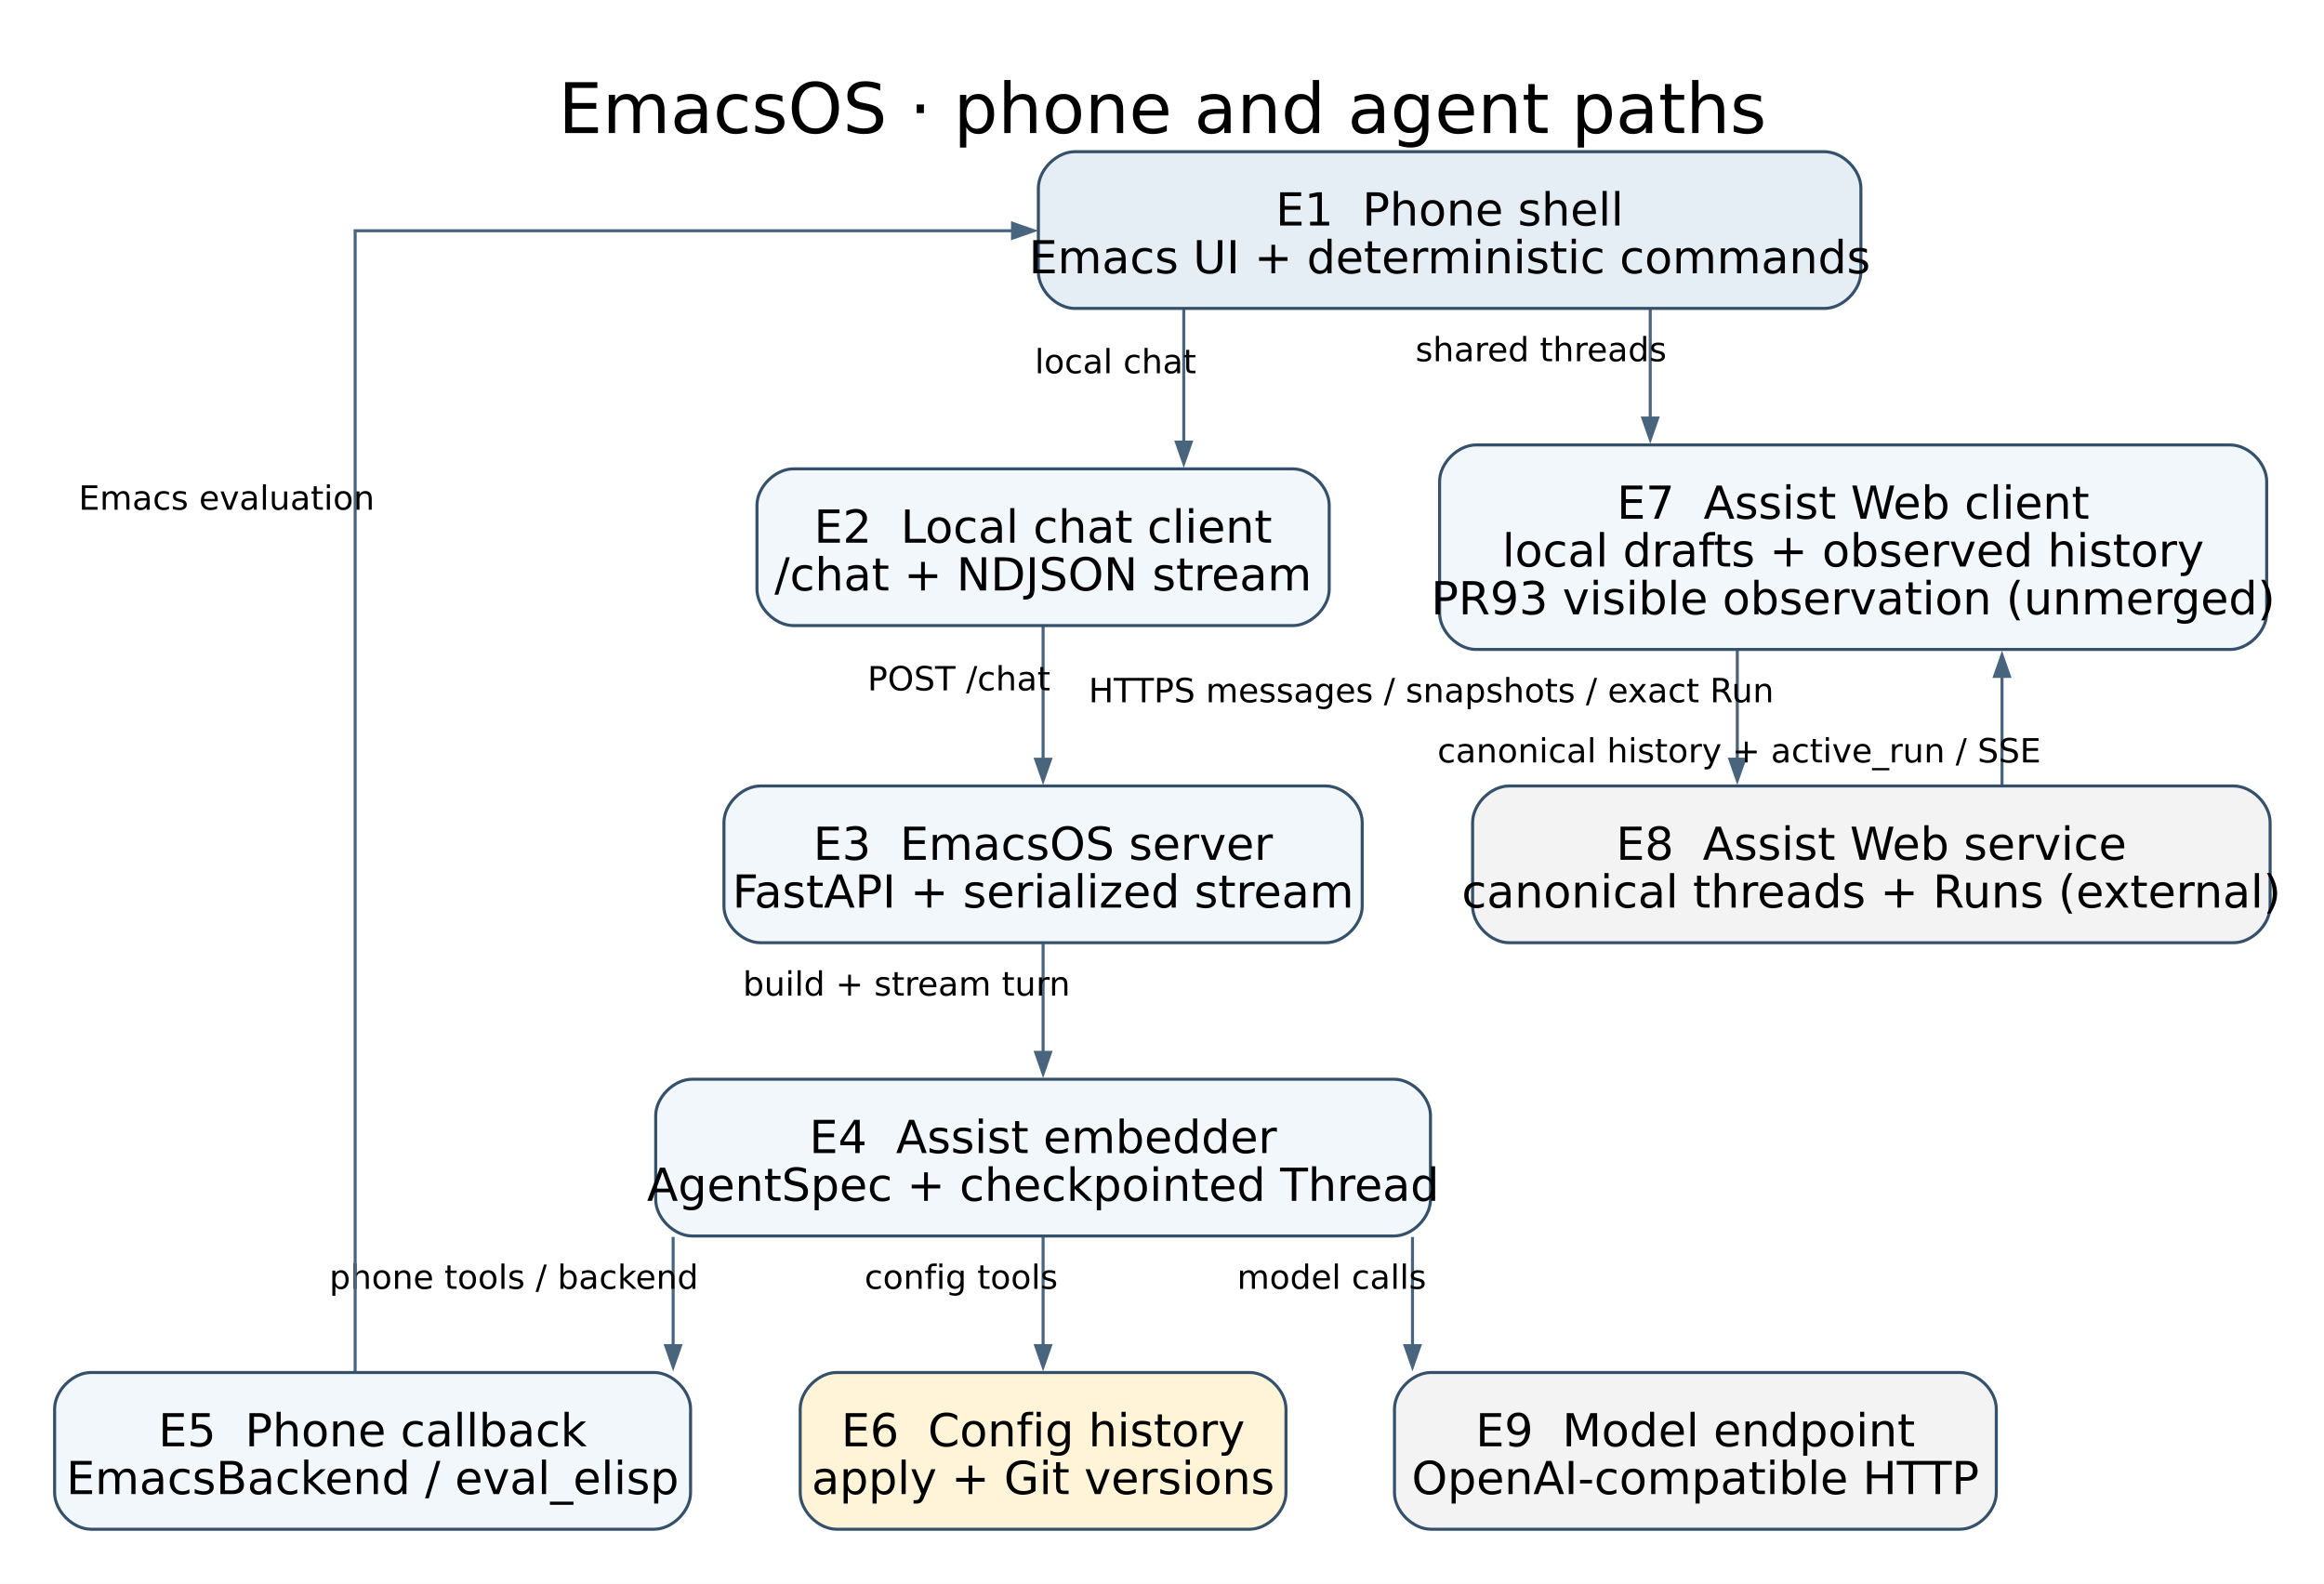
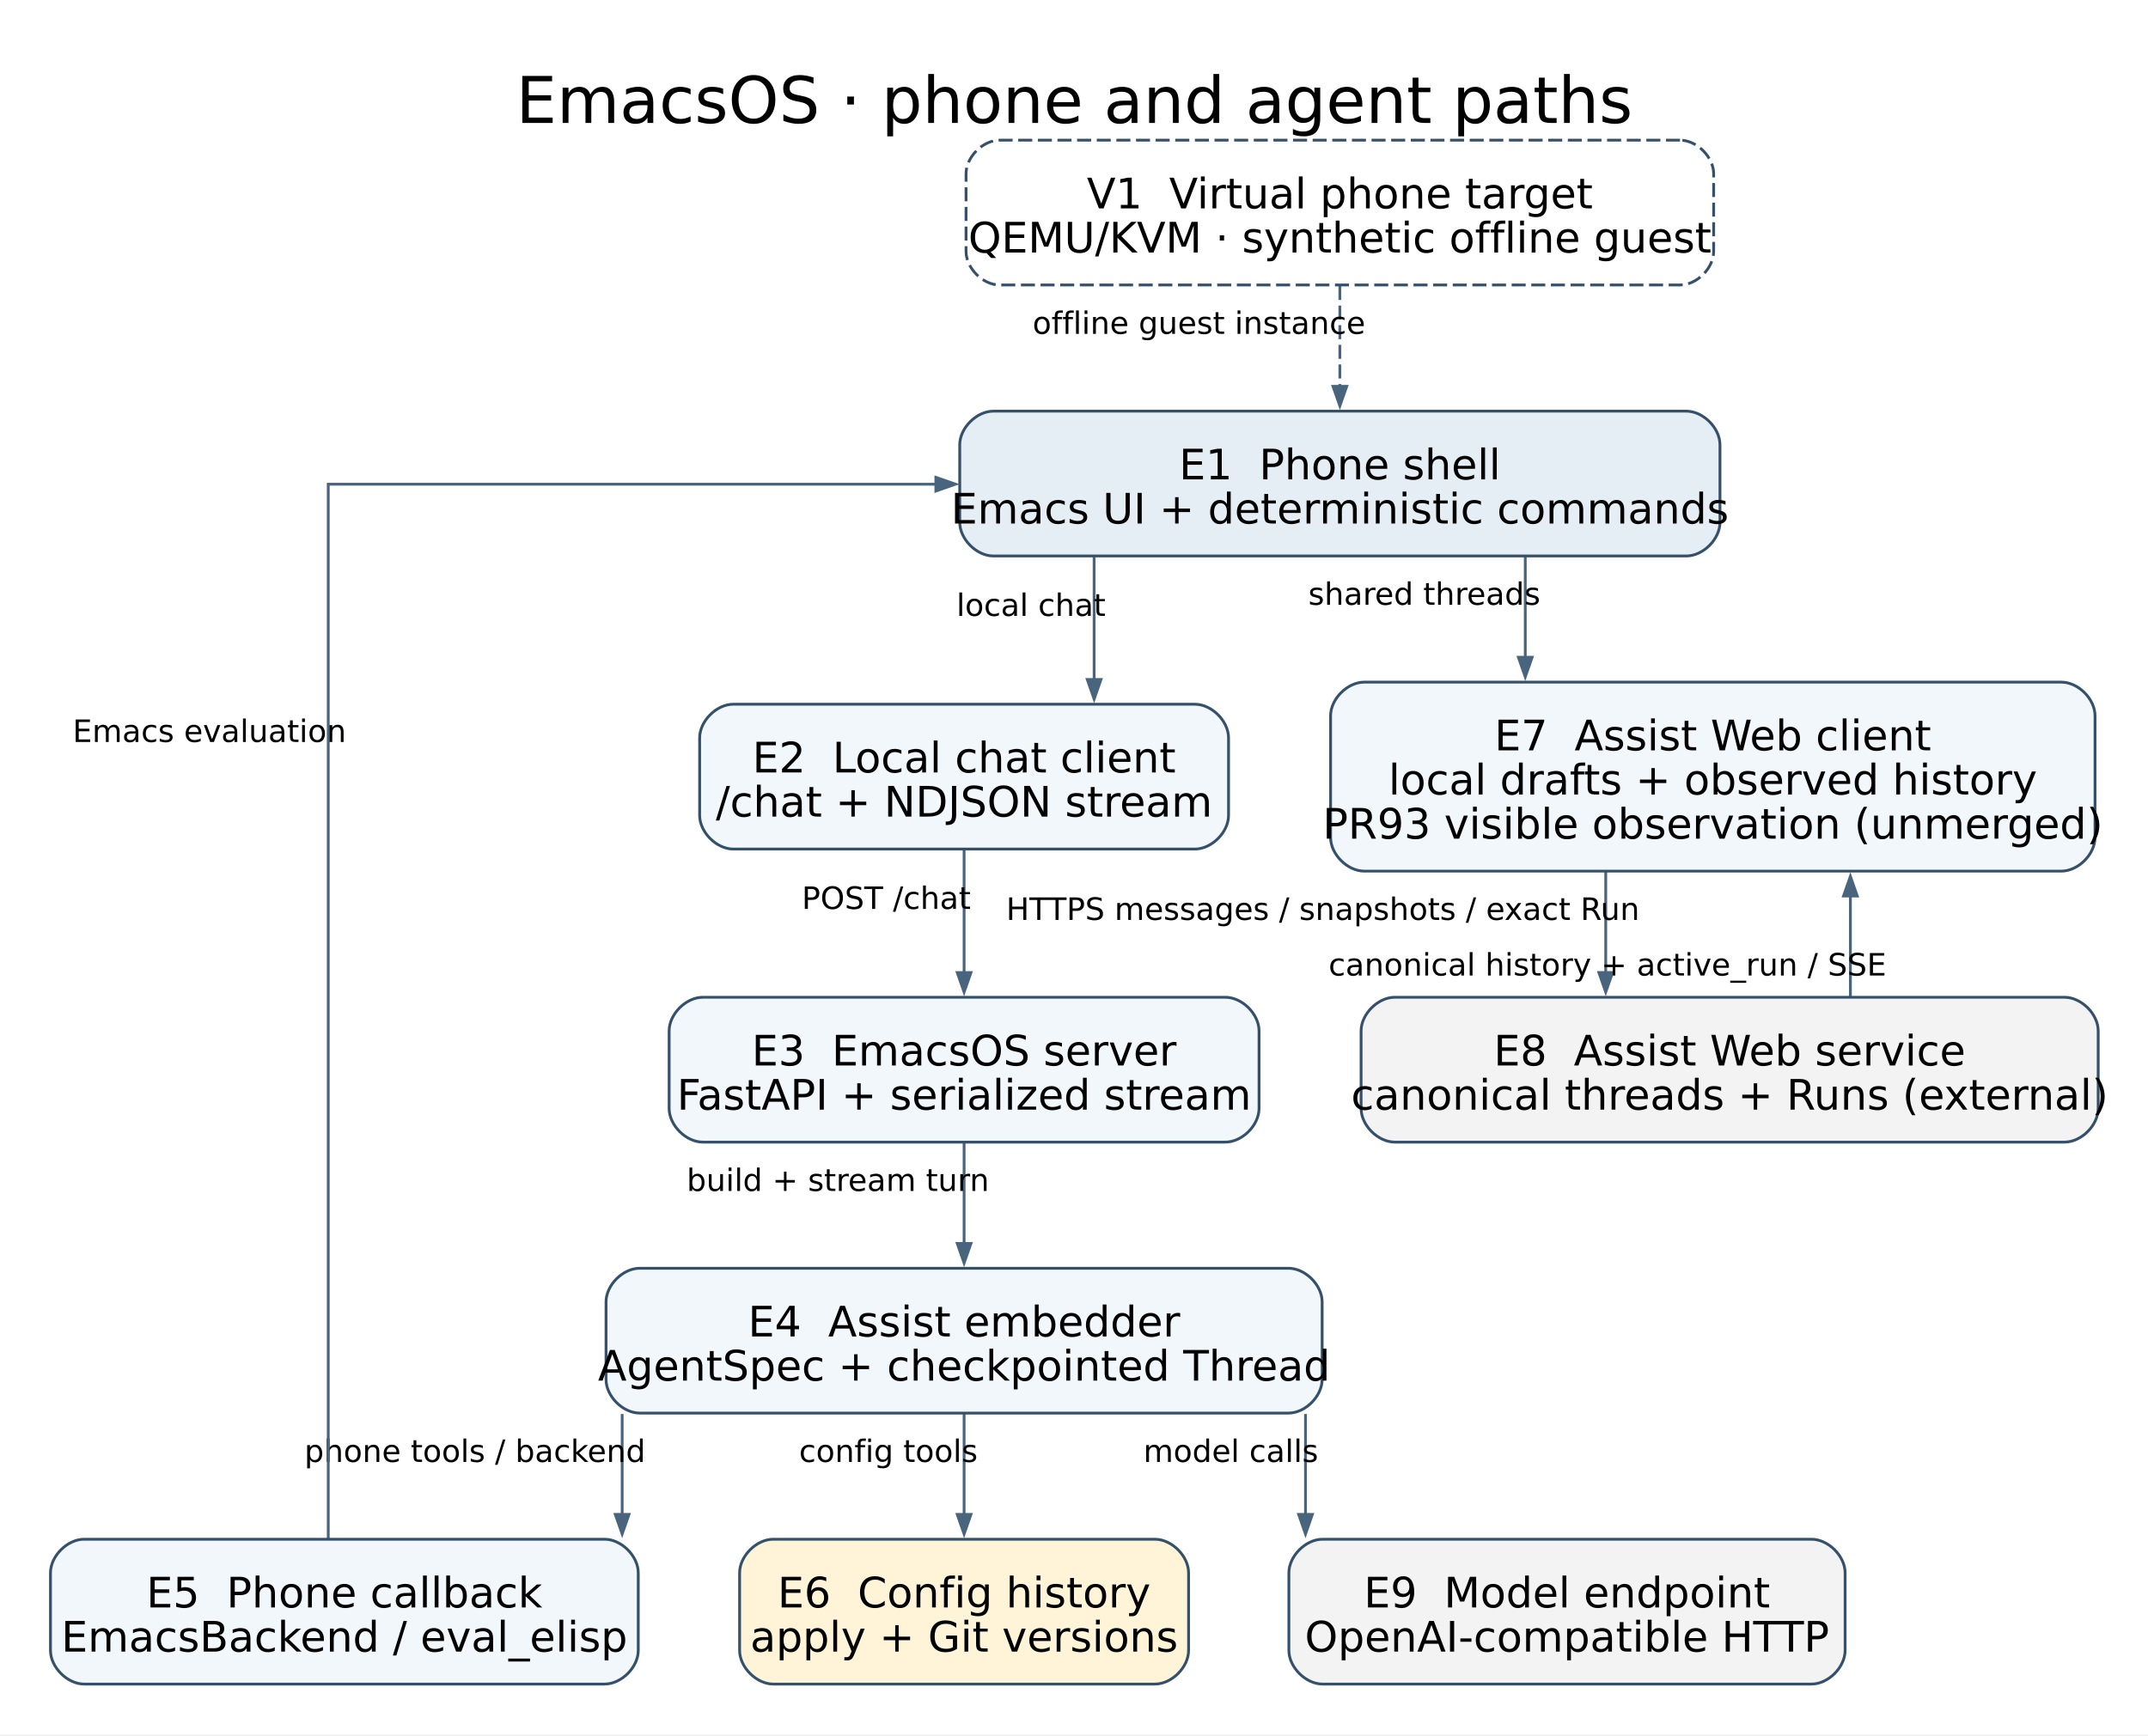
- <svg xmlns="http://www.w3.org/2000/svg" width="766pt" height="522pt" viewBox="0.00 0.00 766.00 522.00">
-   <g id="graph0" class="graph" transform="scale(1 1) rotate(0) translate(18 504.05)">
-     <polygon fill="white" stroke="none" points="-18,18 -18,-504.05 748.24,-504.05 748.24,18 -18,18" />
-     <text xml:space="preserve" text-anchor="middle" x="365.12" y="-460.2" font-family="DejaVu Sans" font-size="23.00">EmacsOS · phone and agent paths</text>
+ <svg xmlns="http://www.w3.org/2000/svg" width="766pt" height="619pt" viewBox="0.00 0.00 766.00 619.00">
+   <g id="graph0" class="graph" transform="scale(1 1) rotate(0) translate(18 600.71)">
+     <polygon fill="white" stroke="none" points="-18,18 -18,-600.71 748.24,-600.71 748.24,18 -18,18" />
+     <text xml:space="preserve" text-anchor="middle" x="365.12" y="-556.86" font-family="DejaVu Sans" font-size="23.00">EmacsOS · phone and agent paths</text>
    <g id="edge1" class="edge">
+       <path fill="none" stroke="#49647d" stroke-dasharray="5,2" d="M459.81,-498.72C459.81,-498.72 459.81,-462.91 459.81,-462.91" />
+       <polygon fill="#49647d" stroke="#49647d" points="462.26,-462.91 459.81,-455.91 457.36,-462.91 462.26,-462.91" />
+       <text xml:space="preserve" text-anchor="middle" x="409.56" y="-481.62" font-family="DejaVu Sans" font-size="11.00">offline guest instance</text>
+     </g>
+     <g id="edge2" class="edge">
      <path fill="none" stroke="#49647d" d="M372.18,-402.11C372.18,-402.11 372.18,-358.34 372.18,-358.34" />
      <polygon fill="#49647d" stroke="#49647d" points="374.63,-358.34 372.18,-351.34 369.73,-358.34 374.63,-358.34" />
      <text xml:space="preserve" text-anchor="middle" x="349.68" y="-381.02" font-family="DejaVu Sans" font-size="11.00">local chat</text>
    </g>
-     <g id="edge8" class="edge">
+     <g id="edge9" class="edge">
      <path fill="none" stroke="#49647d" d="M525.93,-402.11C525.93,-402.11 525.93,-366.26 525.93,-366.26" />
      <polygon fill="#49647d" stroke="#49647d" points="528.38,-366.26 525.93,-359.26 523.48,-366.26 528.38,-366.26" />
      <text xml:space="preserve" text-anchor="middle" x="489.93" y="-384.98" font-family="DejaVu Sans" font-size="11.00">shared threads</text>
    </g>
-     <g id="edge2" class="edge">
+     <g id="edge3" class="edge">
      <path fill="none" stroke="#49647d" d="M325.81,-297.58C325.81,-297.58 325.81,-253.8 325.81,-253.8" />
      <polygon fill="#49647d" stroke="#49647d" points="328.26,-253.8 325.81,-246.8 323.36,-253.8 328.26,-253.8" />
      <text xml:space="preserve" text-anchor="middle" x="298.06" y="-276.49" font-family="DejaVu Sans" font-size="11.00">POST /chat</text>
    </g>
-     <g id="edge3" class="edge">
+     <g id="edge4" class="edge">
      <path fill="none" stroke="#49647d" d="M325.81,-192.99C325.81,-192.99 325.81,-157.18 325.81,-157.18" />
      <polygon fill="#49647d" stroke="#49647d" points="328.26,-157.18 325.81,-150.18 323.36,-157.18 328.26,-157.18" />
      <text xml:space="preserve" text-anchor="middle" x="280.81" y="-175.89" font-family="DejaVu Sans" font-size="11.00">build + stream turn</text>
    </g>
-     <g id="edge4" class="edge">
+     <g id="edge5" class="edge">
      <path fill="none" stroke="#49647d" d="M203.87,-96.33C203.87,-96.33 203.87,-60.52 203.87,-60.52" />
      <polygon fill="#49647d" stroke="#49647d" points="206.32,-60.52 203.87,-53.52 201.42,-60.52 206.32,-60.52" />
      <text xml:space="preserve" text-anchor="middle" x="151.37" y="-79.23" font-family="DejaVu Sans" font-size="11.00">phone tools / backend</text>
    </g>
-     <g id="edge6" class="edge">
+     <g id="edge7" class="edge">
      <path fill="none" stroke="#49647d" d="M325.81,-96.33C325.81,-96.33 325.81,-60.52 325.81,-60.52" />
      <polygon fill="#49647d" stroke="#49647d" points="328.26,-60.52 325.81,-53.52 323.36,-60.52 328.26,-60.52" />
      <text xml:space="preserve" text-anchor="middle" x="298.81" y="-79.23" font-family="DejaVu Sans" font-size="11.00">config tools</text>
    </g>
-     <g id="edge7" class="edge">
+     <g id="edge8" class="edge">
      <path fill="none" stroke="#49647d" d="M447.56,-96.33C447.56,-96.33 447.56,-60.52 447.56,-60.52" />
      <polygon fill="#49647d" stroke="#49647d" points="450.01,-60.52 447.56,-53.52 445.11,-60.52 450.01,-60.52" />
      <text xml:space="preserve" text-anchor="middle" x="420.93" y="-79.23" font-family="DejaVu Sans" font-size="11.00">model calls</text>
    </g>
-     <g id="edge5" class="edge">
+     <g id="edge6" class="edge">
      <path fill="none" stroke="#49647d" d="M99.06,-25.83C99.06,-25.83 99.06,-428 99.06,-428 99.06,-428 315.74,-428 315.74,-428" />
      <polygon fill="#49647d" stroke="#49647d" points="315.74,-430.45 322.74,-428 315.74,-425.55 315.74,-430.45" />
      <text xml:space="preserve" text-anchor="middle" x="56.69" y="-336.05" font-family="DejaVu Sans" font-size="11.00">Emacs evaluation</text>
    </g>
-     <g id="edge9" class="edge">
+     <g id="edge10" class="edge">
      <path fill="none" stroke="#49647d" d="M554.62,-289.75C554.62,-289.75 554.62,-253.82 554.62,-253.82" />
      <polygon fill="#49647d" stroke="#49647d" points="557.07,-253.82 554.62,-246.82 552.17,-253.82 557.07,-253.82" />
      <text xml:space="preserve" text-anchor="middle" x="453.75" y="-272.58" font-family="DejaVu Sans" font-size="11.00">HTTPS messages / snapshots / exact Run</text>
    </g>
-     <g id="edge10" class="edge">
+     <g id="edge11" class="edge">
      <path fill="none" stroke="#49647d" d="M641.87,-245.26C641.87,-245.26 641.87,-281.11 641.87,-281.11" />
      <polygon fill="#49647d" stroke="#49647d" points="639.42,-281.11 641.87,-288.11 644.32,-281.11 639.42,-281.11" />
      <text xml:space="preserve" text-anchor="middle" x="555.24" y="-252.74" font-family="DejaVu Sans" font-size="11.00">canonical history + active_run / SSE</text>
    </g>
    <g id="node1" class="node">
+       <path fill="none" stroke="#34506a" stroke-dasharray="5,2" d="M581.11,-550.71C581.11,-550.71 338.5,-550.71 338.5,-550.71 332.5,-550.71 326.5,-544.71 326.5,-538.71 326.5,-538.71 326.5,-511.05 326.5,-511.05 326.5,-505.05 332.5,-499.05 338.5,-499.05 338.5,-499.05 581.11,-499.05 581.11,-499.05 587.11,-499.05 593.11,-505.05 593.11,-511.05 593.11,-511.05 593.11,-538.71 593.11,-538.71 593.11,-544.71 587.11,-550.71 581.11,-550.71" />
+       <text xml:space="preserve" text-anchor="middle" x="459.81" y="-526.38" font-family="DejaVu Sans" font-size="15.00">V1  Virtual phone target</text>
+       <text xml:space="preserve" text-anchor="middle" x="459.81" y="-510.63" font-family="DejaVu Sans" font-size="15.00">QEMU/KVM · synthetic offline guest</text>
+     </g>
+     <g id="node2" class="node">
      <path fill="#e5edf5" stroke="#34506a" d="M583.36,-454.05C583.36,-454.05 336.25,-454.05 336.25,-454.05 330.25,-454.05 324.25,-448.05 324.25,-442.05 324.25,-442.05 324.25,-414.39 324.25,-414.39 324.25,-408.39 330.25,-402.39 336.25,-402.39 336.25,-402.39 583.36,-402.39 583.36,-402.39 589.36,-402.39 595.36,-408.39 595.36,-414.39 595.36,-414.39 595.36,-442.05 595.36,-442.05 595.36,-448.05 589.36,-454.05 583.36,-454.05" />
      <text xml:space="preserve" text-anchor="middle" x="459.81" y="-429.72" font-family="DejaVu Sans" font-size="15.00">E1  Phone shell</text>
      <text xml:space="preserve" text-anchor="middle" x="459.81" y="-413.97" font-family="DejaVu Sans" font-size="15.00">Emacs UI + deterministic commands</text>
    </g>
-     <g id="node2" class="node">
+     <g id="node3" class="node">
      <path fill="#f2f7fc" stroke="#34506a" d="M408.11,-349.51C408.11,-349.51 243.5,-349.51 243.5,-349.51 237.5,-349.51 231.5,-343.51 231.5,-337.51 231.5,-337.51 231.5,-309.85 231.5,-309.85 231.5,-303.85 237.5,-297.85 243.5,-297.85 243.5,-297.85 408.11,-297.85 408.11,-297.85 414.11,-297.85 420.11,-303.85 420.11,-309.85 420.11,-309.85 420.11,-337.51 420.11,-337.51 420.11,-343.51 414.11,-349.51 408.11,-349.51" />
      <text xml:space="preserve" text-anchor="middle" x="325.81" y="-325.18" font-family="DejaVu Sans" font-size="15.00">E2  Local chat client</text>
      <text xml:space="preserve" text-anchor="middle" x="325.81" y="-309.43" font-family="DejaVu Sans" font-size="15.00">/chat + NDJSON stream</text>
    </g>
-     <g id="node3" class="node">
+     <g id="node4" class="node">
      <path fill="#f2f7fc" stroke="#34506a" d="M418.99,-244.98C418.99,-244.98 232.62,-244.98 232.62,-244.98 226.62,-244.98 220.62,-238.98 220.62,-232.98 220.62,-232.98 220.62,-205.32 220.62,-205.32 220.62,-199.32 226.62,-193.32 232.62,-193.32 232.62,-193.32 418.99,-193.32 418.99,-193.32 424.99,-193.32 430.99,-199.32 430.99,-205.32 430.99,-205.32 430.99,-232.98 430.99,-232.98 430.99,-238.98 424.99,-244.98 418.99,-244.98" />
      <text xml:space="preserve" text-anchor="middle" x="325.81" y="-220.65" font-family="DejaVu Sans" font-size="15.00">E3  EmacsOS server</text>
      <text xml:space="preserve" text-anchor="middle" x="325.81" y="-204.9" font-family="DejaVu Sans" font-size="15.00">FastAPI + serialized stream</text>
    </g>
-     <g id="node4" class="node">
+     <g id="node5" class="node">
      <path fill="#f2f7fc" stroke="#34506a" d="M441.49,-148.32C441.49,-148.32 210.12,-148.32 210.12,-148.32 204.12,-148.32 198.12,-142.32 198.12,-136.32 198.12,-136.32 198.12,-108.66 198.12,-108.66 198.12,-102.66 204.12,-96.66 210.12,-96.66 210.12,-96.66 441.49,-96.66 441.49,-96.66 447.49,-96.66 453.49,-102.66 453.49,-108.66 453.49,-108.66 453.49,-136.32 453.49,-136.32 453.49,-142.32 447.49,-148.32 441.49,-148.32" />
      <text xml:space="preserve" text-anchor="middle" x="325.81" y="-123.99" font-family="DejaVu Sans" font-size="15.00">E4  Assist embedder</text>
      <text xml:space="preserve" text-anchor="middle" x="325.81" y="-108.24" font-family="DejaVu Sans" font-size="15.00">AgentSpec + checkpointed Thread</text>
    </g>
-     <g id="node5" class="node">
+     <g id="node6" class="node">
      <path fill="#f2f7fc" stroke="#34506a" d="M197.61,-51.66C197.61,-51.66 12,-51.66 12,-51.66 6,-51.66 0,-45.66 0,-39.66 0,-39.66 0,-12 0,-12 0,-6 6,0 12,0 12,0 197.61,0 197.61,0 203.61,0 209.61,-6 209.61,-12 209.61,-12 209.61,-39.66 209.61,-39.66 209.61,-45.66 203.61,-51.66 197.61,-51.66" />
      <text xml:space="preserve" text-anchor="middle" x="104.81" y="-27.33" font-family="DejaVu Sans" font-size="15.00">E5  Phone callback</text>
      <text xml:space="preserve" text-anchor="middle" x="104.81" y="-11.58" font-family="DejaVu Sans" font-size="15.00">EmacsBackend / eval_elisp</text>
    </g>
-     <g id="node6" class="node">
+     <g id="node7" class="node">
      <path fill="#fff4d7" stroke="#34506a" d="M393.86,-51.66C393.86,-51.66 257.75,-51.66 257.75,-51.66 251.75,-51.66 245.75,-45.66 245.75,-39.66 245.75,-39.66 245.75,-12 245.75,-12 245.75,-6 251.75,0 257.75,0 257.75,0 393.86,0 393.86,0 399.86,0 405.86,-6 405.86,-12 405.86,-12 405.86,-39.66 405.86,-39.66 405.86,-45.66 399.86,-51.66 393.86,-51.66" />
      <text xml:space="preserve" text-anchor="middle" x="325.81" y="-27.33" font-family="DejaVu Sans" font-size="15.00">E6  Config history</text>
      <text xml:space="preserve" text-anchor="middle" x="325.81" y="-11.58" font-family="DejaVu Sans" font-size="15.00">apply + Git versions</text>
    </g>
-     <g id="node7" class="node">
+     <g id="node8" class="node">
      <path fill="#f2f7fc" stroke="#34506a" d="M717.11,-357.39C717.11,-357.39 468.5,-357.39 468.5,-357.39 462.5,-357.39 456.5,-351.39 456.5,-345.39 456.5,-345.39 456.5,-301.98 456.5,-301.98 456.5,-295.98 462.5,-289.98 468.5,-289.98 468.5,-289.98 717.11,-289.98 717.11,-289.98 723.11,-289.98 729.11,-295.98 729.11,-301.98 729.11,-301.98 729.11,-345.39 729.11,-345.39 729.11,-351.39 723.11,-357.39 717.11,-357.39" />
      <text xml:space="preserve" text-anchor="middle" x="592.81" y="-333.06" font-family="DejaVu Sans" font-size="15.00">E7  Assist Web client</text>
      <text xml:space="preserve" text-anchor="middle" x="592.81" y="-317.31" font-family="DejaVu Sans" font-size="15.00">local drafts + observed history</text>
      <text xml:space="preserve" text-anchor="middle" x="592.81" y="-301.56" font-family="DejaVu Sans" font-size="15.00">PR93 visible observation (unmerged)</text>
    </g>
-     <g id="node8" class="node">
+     <g id="node9" class="node">
      <path fill="#f3f3f3" stroke="#34506a" d="M718.24,-244.98C718.24,-244.98 479.38,-244.98 479.38,-244.98 473.38,-244.98 467.38,-238.98 467.38,-232.98 467.38,-232.98 467.38,-205.32 467.38,-205.32 467.38,-199.32 473.38,-193.32 479.38,-193.32 479.38,-193.32 718.24,-193.32 718.24,-193.32 724.24,-193.32 730.24,-199.32 730.24,-205.32 730.24,-205.32 730.24,-232.98 730.24,-232.98 730.24,-238.98 724.24,-244.98 718.24,-244.98" />
      <text xml:space="preserve" text-anchor="middle" x="598.81" y="-220.65" font-family="DejaVu Sans" font-size="15.00">E8  Assist Web service</text>
      <text xml:space="preserve" text-anchor="middle" x="598.81" y="-204.9" font-family="DejaVu Sans" font-size="15.00">canonical threads + Runs (external)</text>
    </g>
-     <g id="node9" class="node">
+     <g id="node10" class="node">
      <path fill="#f3f3f3" stroke="#34506a" d="M627.99,-51.66C627.99,-51.66 453.63,-51.66 453.63,-51.66 447.63,-51.66 441.63,-45.66 441.63,-39.66 441.63,-39.66 441.63,-12 441.63,-12 441.63,-6 447.63,0 453.63,0 453.63,0 627.99,0 627.99,0 633.99,0 639.99,-6 639.99,-12 639.99,-12 639.99,-39.66 639.99,-39.66 639.99,-45.66 633.99,-51.66 627.99,-51.66" />
      <text xml:space="preserve" text-anchor="middle" x="540.81" y="-27.33" font-family="DejaVu Sans" font-size="15.00">E9  Model endpoint</text>
      <text xml:space="preserve" text-anchor="middle" x="540.81" y="-11.58" font-family="DejaVu Sans" font-size="15.00">OpenAI-compatible HTTP</text>
    </g>
  </g>
</svg>
